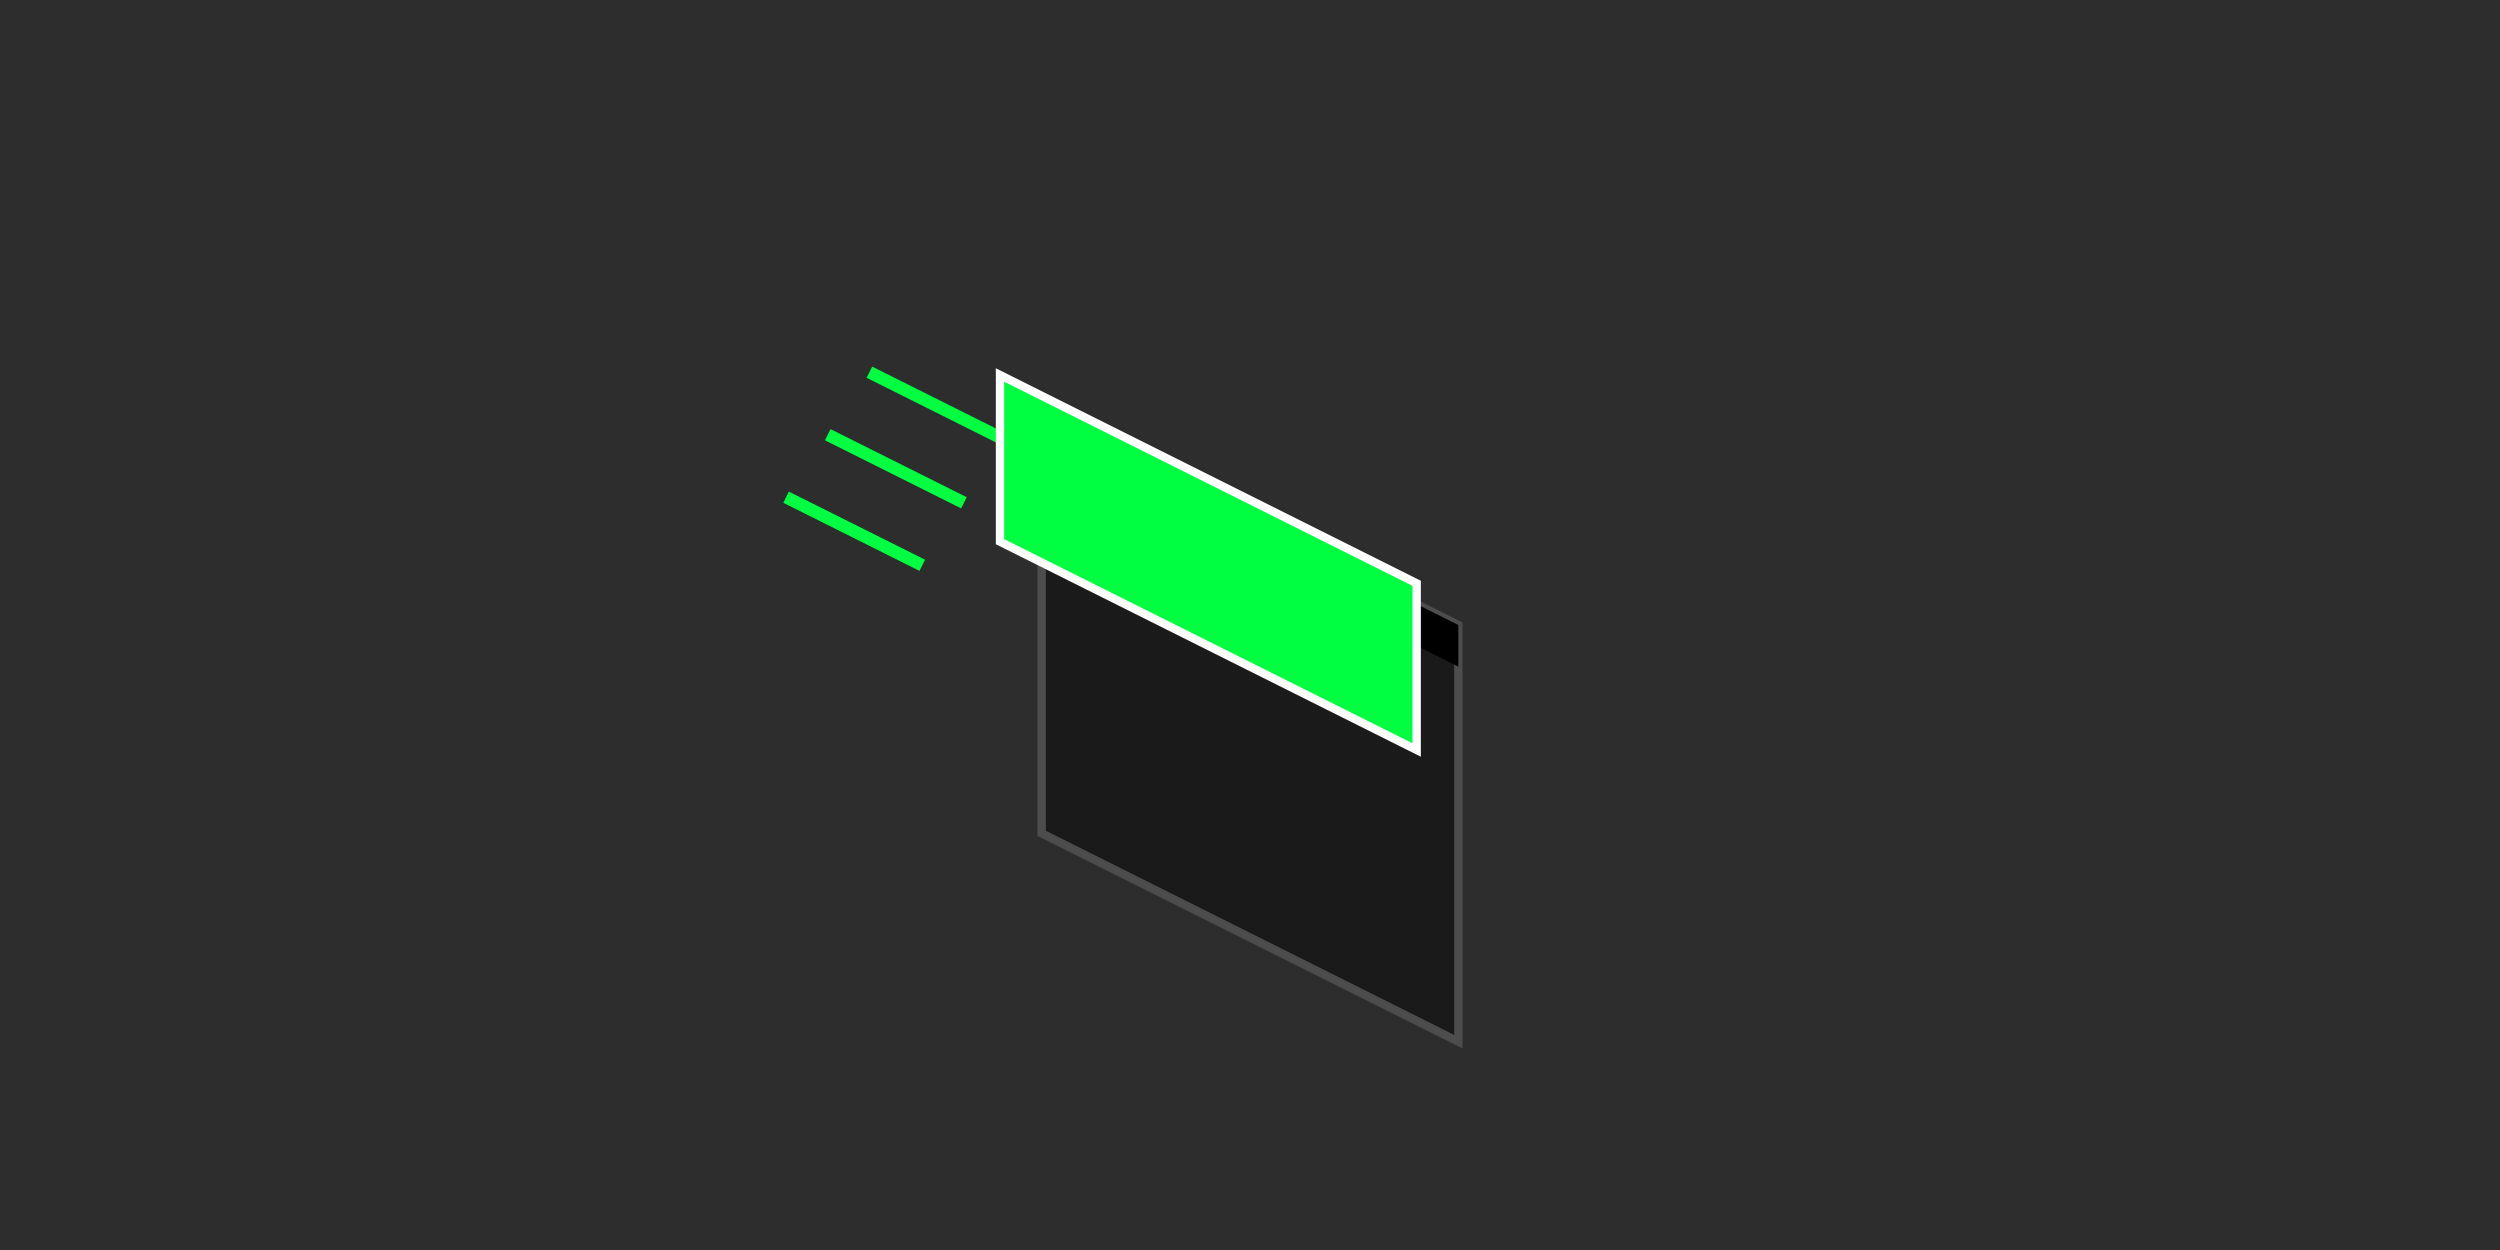
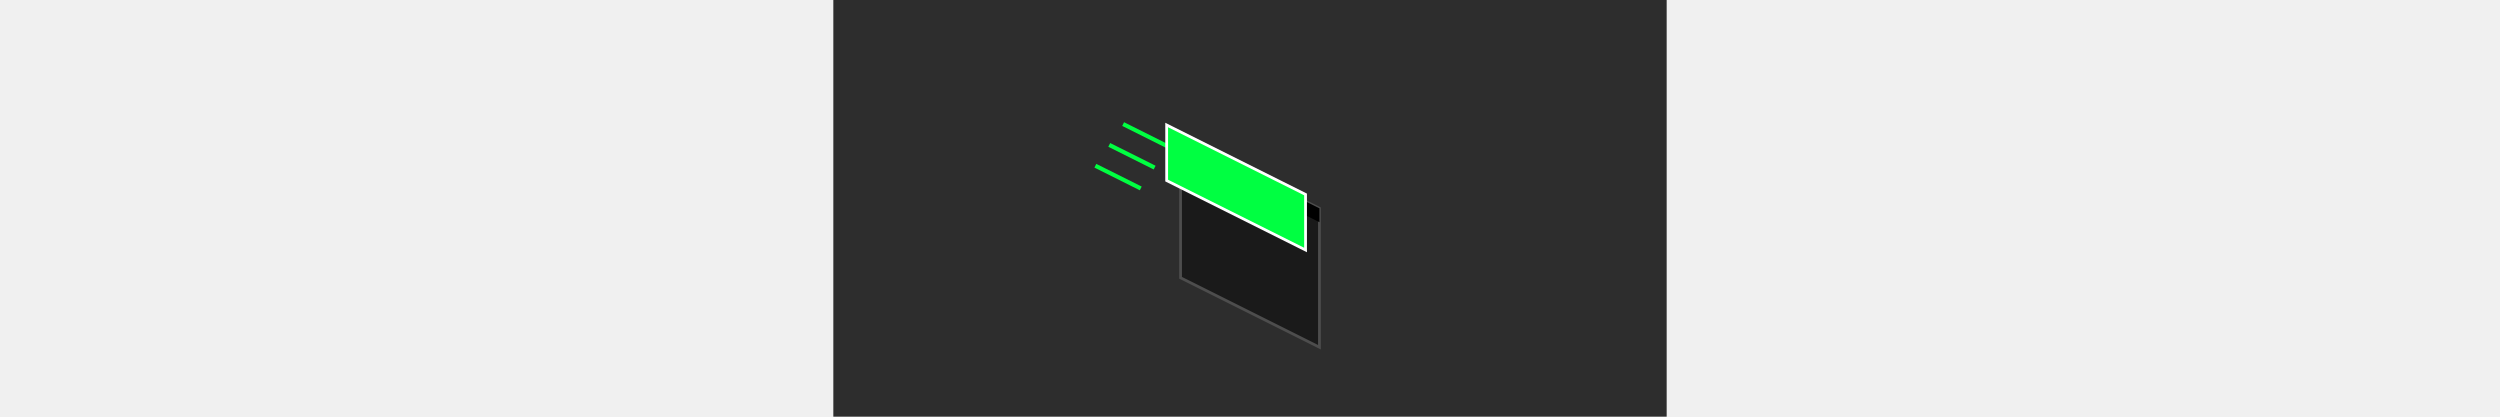
- <svg xmlns="http://www.w3.org/2000/svg" width="600" height="300" viewBox="0 0 600 300">
+ <svg xmlns="http://www.w3.org/2000/svg" width="3000" height="500" viewBox="0 0 600 300">
  <rect width="600" height="300" fill="#2D2D2D" />
  <path d="M250 100 L350 150 L350 250 L250 200 Z" fill="#1A1A1A" stroke="#4D4D4D" stroke-width="2" />
  <path d="M250 100 L350 150 L350 160 L250 110 Z" fill="#000000" />
  <g stroke="#00FF41" stroke-width="3" stroke-linecap="square">
    <line x1="210" y1="90" x2="240" y2="105" />
    <line x1="200" y1="105" x2="230" y2="120" />
    <line x1="190" y1="120" x2="220" y2="135" />
  </g>
  <g>
    <path d="M240 90 L340 140 L340 180 L240 130 Z" fill="#00FF41" stroke="#FFFFFF" stroke-width="2" />
    <path d="M240 90 L290 115 L340 140 L290 115 Z" fill="#00CC33" />
  </g>
</svg>
